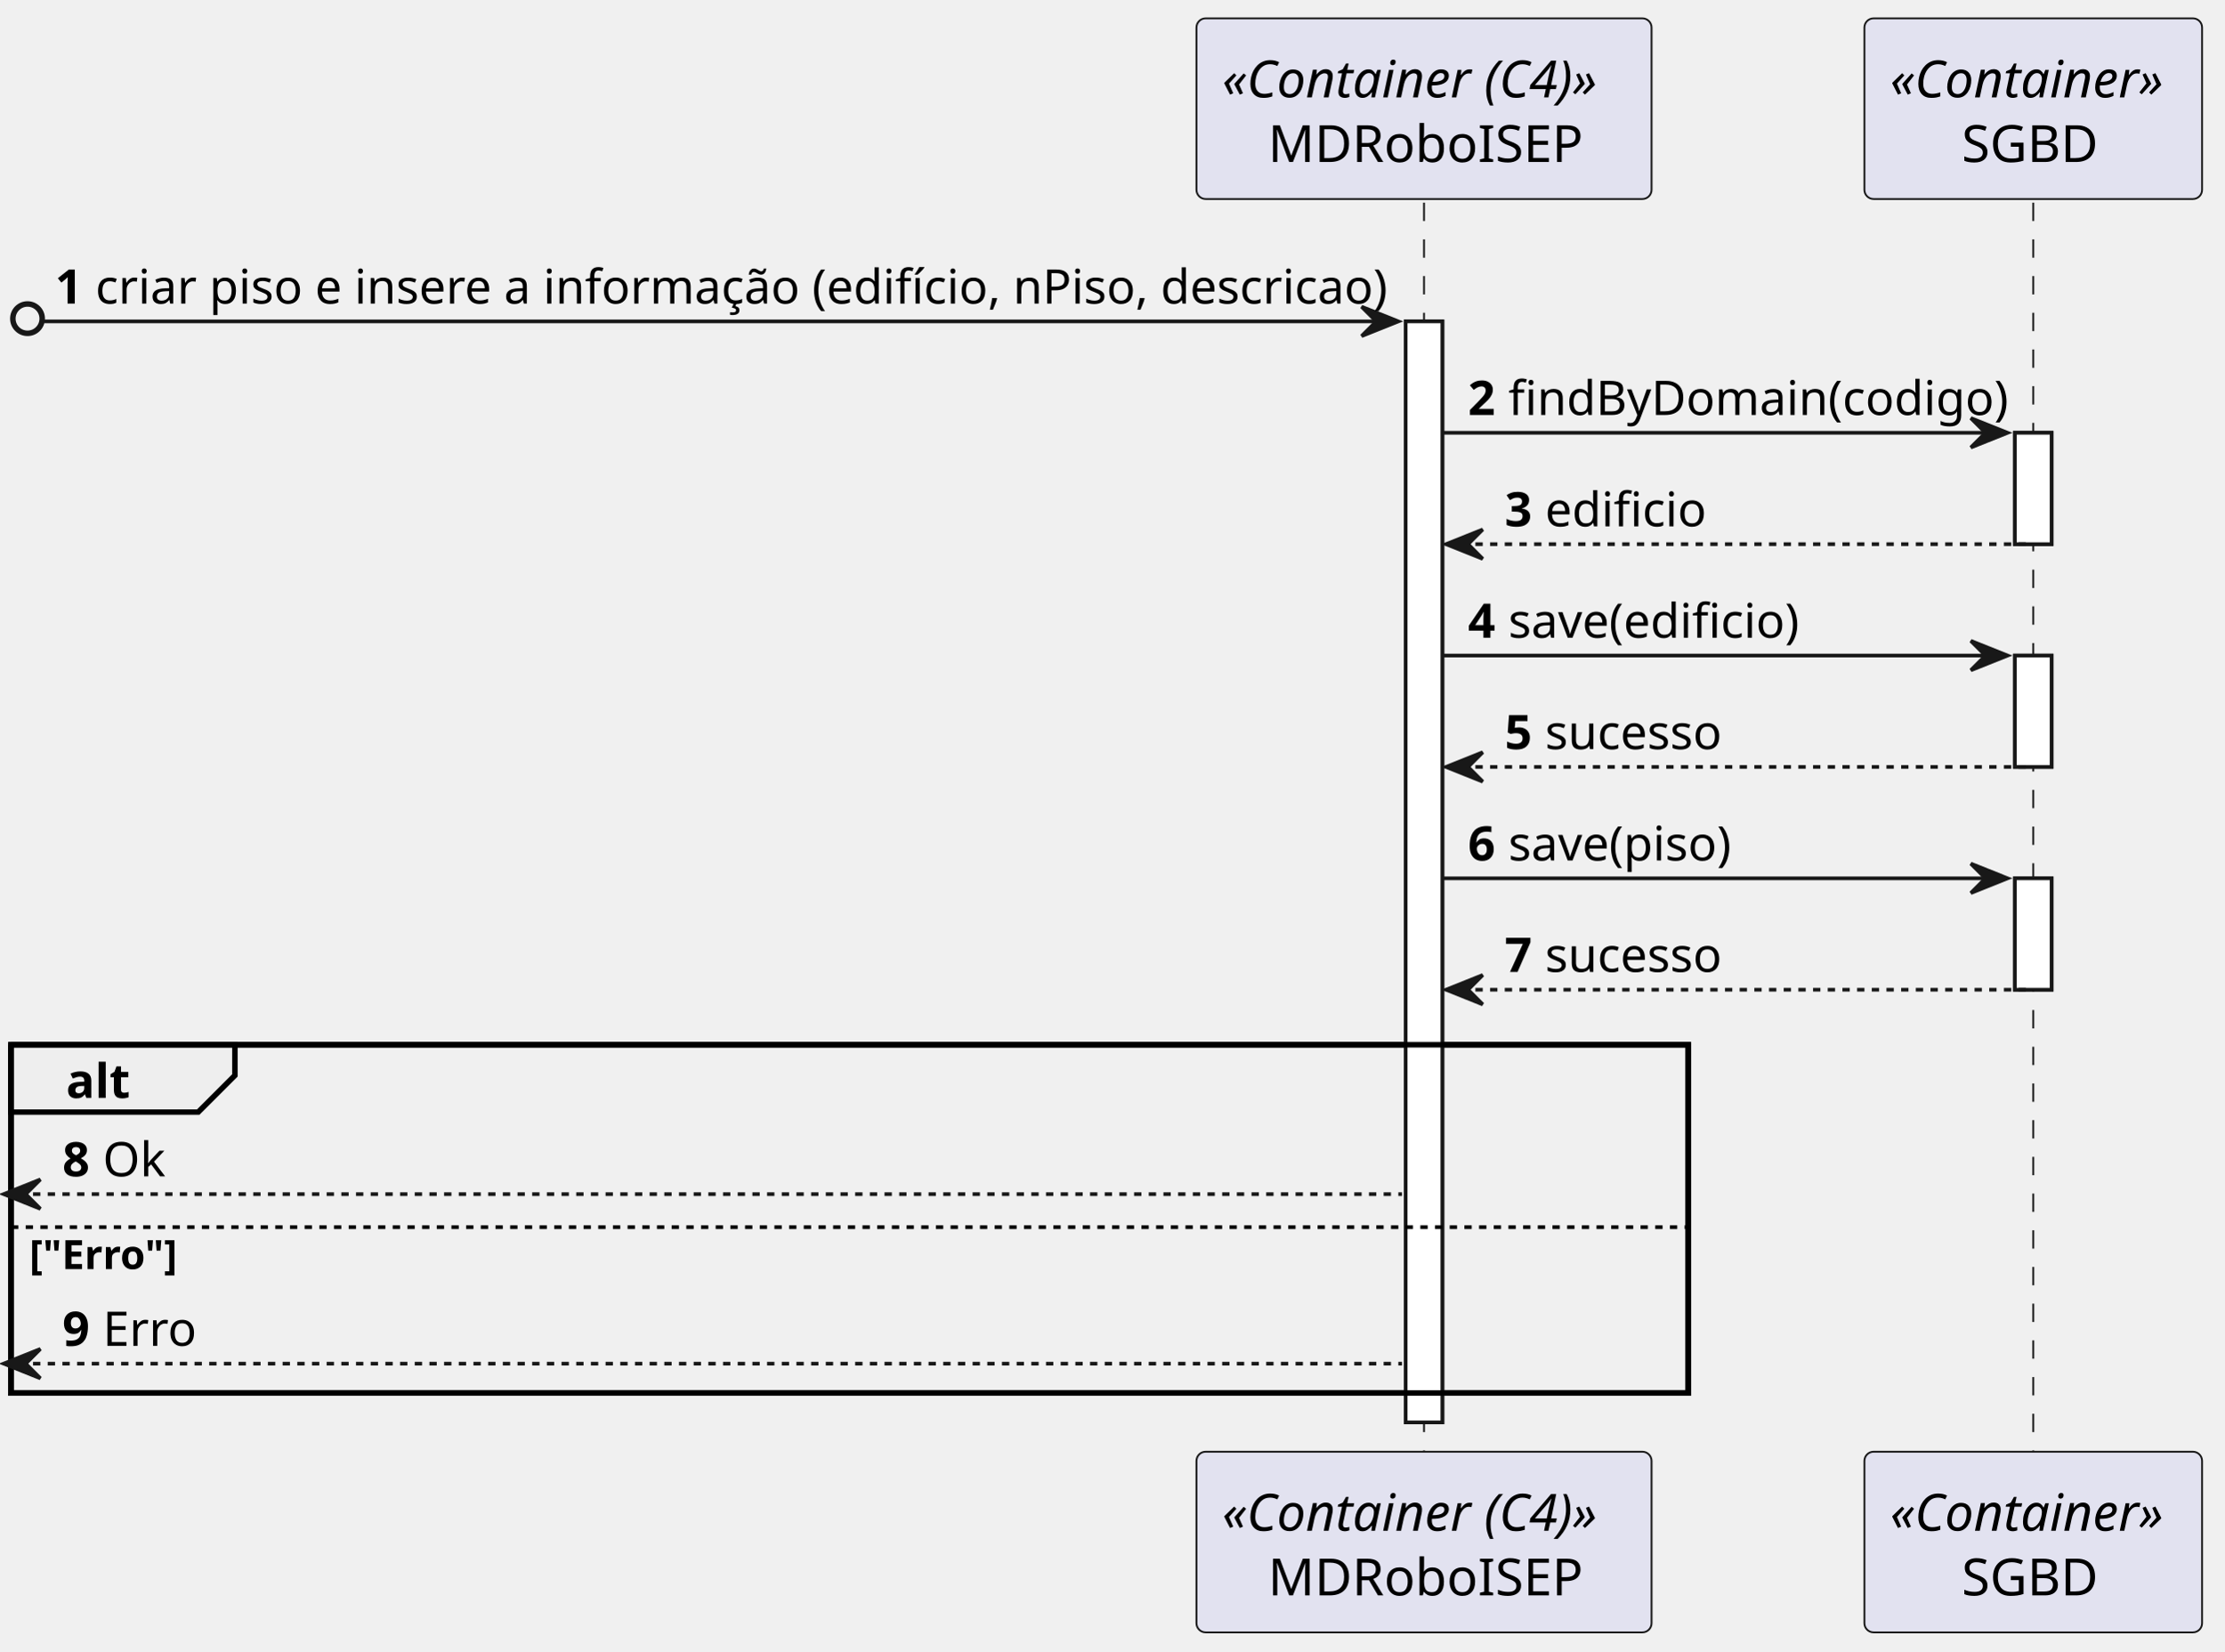
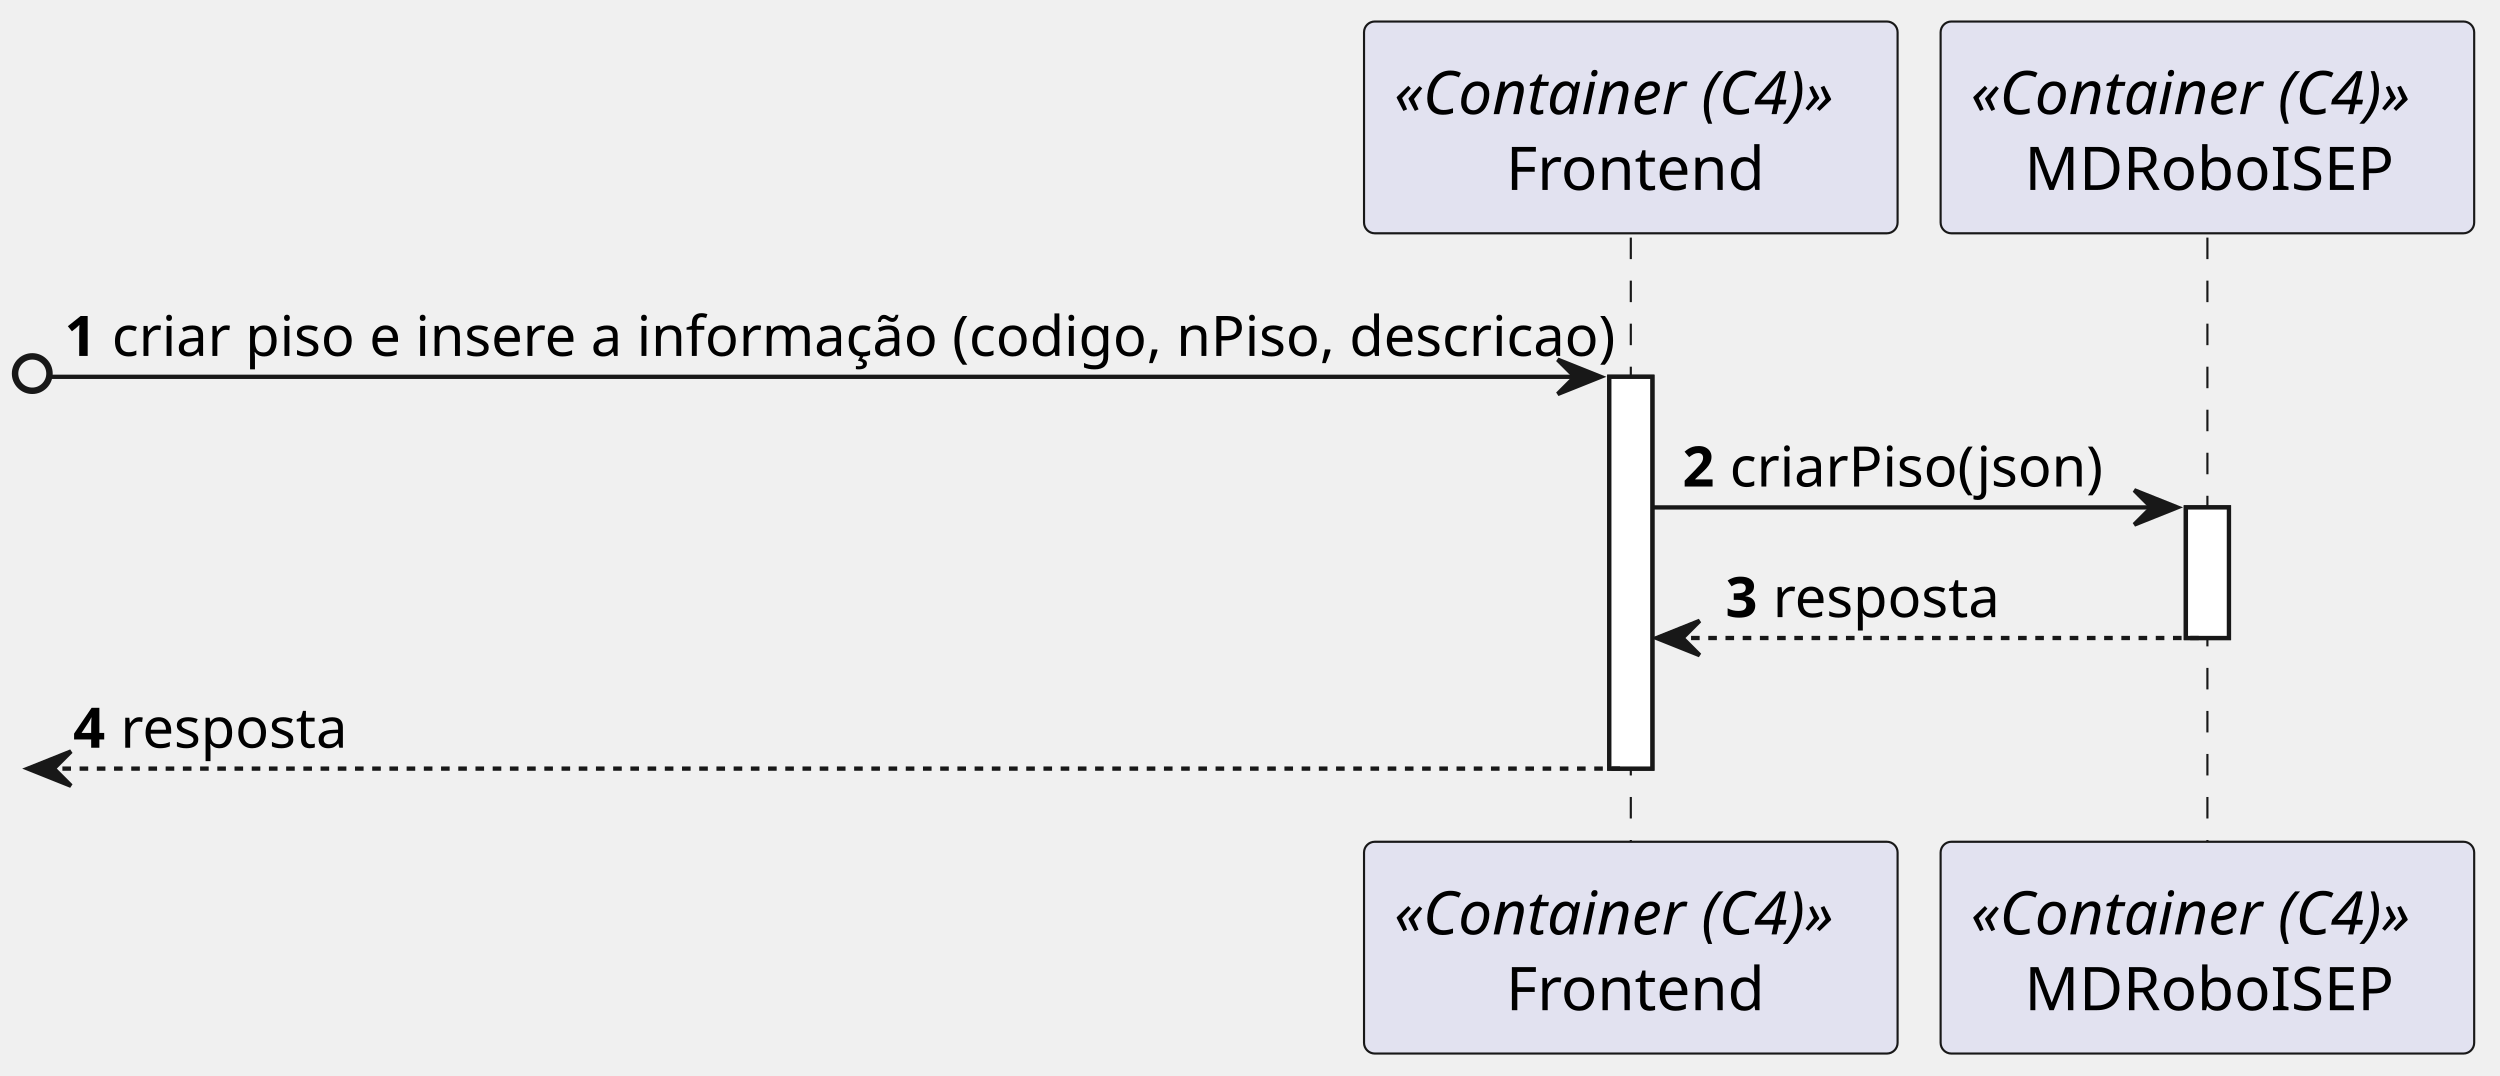
- <svg xmlns="http://www.w3.org/2000/svg" contentStyleType="text/css" height="450px" preserveAspectRatio="none" style="width:606px;height:450px;background:#FFFFFF;" version="1.1" viewBox="0 0 606 450" width="606px" zoomAndPan="magnify">
+ <svg xmlns="http://www.w3.org/2000/svg" contentStyleType="text/css" height="250px" preserveAspectRatio="none" style="width:581px;height:250px;background:#FFFFFF;" version="1.1" viewBox="0 0 581 250" width="581px" zoomAndPan="magnify">
  <defs />
  <g>
-     <rect fill="#FFFFFF" height="300" style="stroke:#181818;stroke-width:1.0;" width="10" x="383" y="87.57" />
-     <rect fill="#FFFFFF" height="30.352" style="stroke:#181818;stroke-width:1.0;" width="10" x="549" y="117.922" />
-     <rect fill="#FFFFFF" height="30.352" style="stroke:#181818;stroke-width:1.0;" width="10" x="549" y="178.625" />
-     <rect fill="#FFFFFF" height="30.352" style="stroke:#181818;stroke-width:1.0;" width="10" x="549" y="239.328" />
-     <rect fill="none" height="94.891" style="stroke:#000000;stroke-width:1.5;" width="457" x="3" y="284.68" />
-     <line style="stroke:#181818;stroke-width:0.5;stroke-dasharray:5.0,5.0;" x1="388" x2="388" y1="55.219" y2="396.57" />
-     <line style="stroke:#181818;stroke-width:0.5;stroke-dasharray:5.0,5.0;" x1="554" x2="554" y1="55.219" y2="396.57" />
-     <rect fill="#E2E2F0" height="49.219" rx="2.5" ry="2.5" style="stroke:#181818;stroke-width:0.5;" width="124" x="326" y="5" />
-     <text fill="#000000" font-family="sans-serif" font-size="14" font-style="italic" lengthAdjust="spacing" textLength="110" x="333" y="26.533">«Container (C4)»</text>
-     <text fill="#000000" font-family="sans-serif" font-size="14" lengthAdjust="spacing" textLength="85" x="345.5" y="44.143">MDRoboISEP</text>
-     <rect fill="#E2E2F0" height="49.219" rx="2.5" ry="2.5" style="stroke:#181818;stroke-width:0.5;" width="124" x="326" y="395.57" />
-     <text fill="#000000" font-family="sans-serif" font-size="14" font-style="italic" lengthAdjust="spacing" textLength="110" x="333" y="417.103">«Container (C4)»</text>
-     <text fill="#000000" font-family="sans-serif" font-size="14" lengthAdjust="spacing" textLength="85" x="345.5" y="434.713">MDRoboISEP</text>
-     <rect fill="#E2E2F0" height="49.219" rx="2.5" ry="2.5" style="stroke:#181818;stroke-width:0.5;" width="92" x="508" y="5" />
-     <text fill="#000000" font-family="sans-serif" font-size="14" font-style="italic" lengthAdjust="spacing" textLength="78" x="515" y="26.533">«Container»</text>
-     <text fill="#000000" font-family="sans-serif" font-size="14" lengthAdjust="spacing" textLength="39" x="534.5" y="44.143">SGBD</text>
-     <rect fill="#E2E2F0" height="49.219" rx="2.5" ry="2.5" style="stroke:#181818;stroke-width:0.5;" width="92" x="508" y="395.57" />
-     <text fill="#000000" font-family="sans-serif" font-size="14" font-style="italic" lengthAdjust="spacing" textLength="78" x="515" y="417.103">«Container»</text>
-     <text fill="#000000" font-family="sans-serif" font-size="14" lengthAdjust="spacing" textLength="39" x="534.5" y="434.713">SGBD</text>
-     <rect fill="#FFFFFF" height="300" style="stroke:#181818;stroke-width:1.0;" width="10" x="383" y="87.57" />
-     <rect fill="#FFFFFF" height="30.352" style="stroke:#181818;stroke-width:1.0;" width="10" x="549" y="117.922" />
-     <rect fill="#FFFFFF" height="30.352" style="stroke:#181818;stroke-width:1.0;" width="10" x="549" y="178.625" />
-     <rect fill="#FFFFFF" height="30.352" style="stroke:#181818;stroke-width:1.0;" width="10" x="549" y="239.328" />
+     <rect fill="#FFFFFF" height="91.055" style="stroke:#181818;stroke-width:1.0;" width="10" x="374" y="87.57" />
+     <rect fill="#FFFFFF" height="30.352" style="stroke:#181818;stroke-width:1.0;" width="10" x="508" y="117.922" />
+     <line style="stroke:#181818;stroke-width:0.5;stroke-dasharray:5.0,5.0;" x1="379" x2="379" y1="55.219" y2="196.625" />
+     <line style="stroke:#181818;stroke-width:0.5;stroke-dasharray:5.0,5.0;" x1="513" x2="513" y1="55.219" y2="196.625" />
+     <rect fill="#E2E2F0" height="49.219" rx="2.5" ry="2.5" style="stroke:#181818;stroke-width:0.5;" width="124" x="317" y="5" />
+     <text fill="#000000" font-family="sans-serif" font-size="14" font-style="italic" lengthAdjust="spacing" textLength="110" x="324" y="26.533">«Container (C4)»</text>
+     <text fill="#000000" font-family="sans-serif" font-size="14" lengthAdjust="spacing" textLength="58" x="350" y="44.143">Frontend</text>
+     <rect fill="#E2E2F0" height="49.219" rx="2.5" ry="2.5" style="stroke:#181818;stroke-width:0.5;" width="124" x="317" y="195.625" />
+     <text fill="#000000" font-family="sans-serif" font-size="14" font-style="italic" lengthAdjust="spacing" textLength="110" x="324" y="217.158">«Container (C4)»</text>
+     <text fill="#000000" font-family="sans-serif" font-size="14" lengthAdjust="spacing" textLength="58" x="350" y="234.768">Frontend</text>
+     <rect fill="#E2E2F0" height="49.219" rx="2.5" ry="2.5" style="stroke:#181818;stroke-width:0.5;" width="124" x="451" y="5" />
+     <text fill="#000000" font-family="sans-serif" font-size="14" font-style="italic" lengthAdjust="spacing" textLength="110" x="458" y="26.533">«Container (C4)»</text>
+     <text fill="#000000" font-family="sans-serif" font-size="14" lengthAdjust="spacing" textLength="85" x="470.5" y="44.143">MDRoboISEP</text>
+     <rect fill="#E2E2F0" height="49.219" rx="2.5" ry="2.5" style="stroke:#181818;stroke-width:0.5;" width="124" x="451" y="195.625" />
+     <text fill="#000000" font-family="sans-serif" font-size="14" font-style="italic" lengthAdjust="spacing" textLength="110" x="458" y="217.158">«Container (C4)»</text>
+     <text fill="#000000" font-family="sans-serif" font-size="14" lengthAdjust="spacing" textLength="85" x="470.5" y="234.768">MDRoboISEP</text>
+     <rect fill="#FFFFFF" height="91.055" style="stroke:#181818;stroke-width:1.0;" width="10" x="374" y="87.57" />
+     <rect fill="#FFFFFF" height="30.352" style="stroke:#181818;stroke-width:1.0;" width="10" x="508" y="117.922" />
    <ellipse cx="7.5" cy="86.82" fill="none" rx="4" ry="4" style="stroke:#181818;stroke-width:1.5;" />
-     <polygon fill="#181818" points="371,83.57,381,87.57,371,91.57,375,87.57" style="stroke:#181818;stroke-width:1.0;" />
-     <line style="stroke:#181818;stroke-width:1.0;" x1="12" x2="377" y1="87.57" y2="87.57" />
+     <polygon fill="#181818" points="362,83.57,372,87.57,362,91.57,366,87.57" style="stroke:#181818;stroke-width:1.0;" />
+     <line style="stroke:#181818;stroke-width:1.0;" x1="12" x2="368" y1="87.57" y2="87.57" />
    <text fill="#000000" font-family="sans-serif" font-size="13" font-weight="bold" lengthAdjust="spacing" textLength="7" x="15" y="82.714">1</text>
-     <text fill="#000000" font-family="sans-serif" font-size="13" lengthAdjust="spacing" textLength="338" x="26" y="82.714">criar piso e insere a informação (edifício, nPiso, descricao)</text>
-     <polygon fill="#181818" points="537,113.922,547,117.922,537,121.922,541,117.922" style="stroke:#181818;stroke-width:1.0;" />
-     <line style="stroke:#181818;stroke-width:1.0;" x1="393" x2="543" y1="117.922" y2="117.922" />
-     <text fill="#000000" font-family="sans-serif" font-size="13" font-weight="bold" lengthAdjust="spacing" textLength="7" x="400" y="113.065">2</text>
-     <text fill="#000000" font-family="sans-serif" font-size="13" lengthAdjust="spacing" textLength="126" x="411" y="113.065">findByDomain(codigo)</text>
-     <polygon fill="#181818" points="404,144.273,394,148.273,404,152.273,400,148.273" style="stroke:#181818;stroke-width:1.0;" />
-     <line style="stroke:#181818;stroke-width:1.0;stroke-dasharray:2.0,2.0;" x1="398" x2="553" y1="148.273" y2="148.273" />
-     <text fill="#000000" font-family="sans-serif" font-size="13" font-weight="bold" lengthAdjust="spacing" textLength="7" x="410" y="143.417">3</text>
-     <text fill="#000000" font-family="sans-serif" font-size="13" lengthAdjust="spacing" textLength="40" x="421" y="143.417">edificio</text>
-     <polygon fill="#181818" points="537,174.625,547,178.625,537,182.625,541,178.625" style="stroke:#181818;stroke-width:1.0;" />
-     <line style="stroke:#181818;stroke-width:1.0;" x1="393" x2="543" y1="178.625" y2="178.625" />
-     <text fill="#000000" font-family="sans-serif" font-size="13" font-weight="bold" lengthAdjust="spacing" textLength="7" x="400" y="173.769">4</text>
-     <text fill="#000000" font-family="sans-serif" font-size="13" lengthAdjust="spacing" textLength="74" x="411" y="173.769">save(edificio)</text>
-     <polygon fill="#181818" points="404,204.977,394,208.977,404,212.977,400,208.977" style="stroke:#181818;stroke-width:1.0;" />
-     <line style="stroke:#181818;stroke-width:1.0;stroke-dasharray:2.0,2.0;" x1="398" x2="553" y1="208.977" y2="208.977" />
-     <text fill="#000000" font-family="sans-serif" font-size="13" font-weight="bold" lengthAdjust="spacing" textLength="7" x="410" y="204.12">5</text>
-     <text fill="#000000" font-family="sans-serif" font-size="13" lengthAdjust="spacing" textLength="49" x="421" y="204.12">sucesso</text>
-     <polygon fill="#181818" points="537,235.328,547,239.328,537,243.328,541,239.328" style="stroke:#181818;stroke-width:1.0;" />
-     <line style="stroke:#181818;stroke-width:1.0;" x1="393" x2="543" y1="239.328" y2="239.328" />
-     <text fill="#000000" font-family="sans-serif" font-size="13" font-weight="bold" lengthAdjust="spacing" textLength="7" x="400" y="234.472">6</text>
-     <text fill="#000000" font-family="sans-serif" font-size="13" lengthAdjust="spacing" textLength="58" x="411" y="234.472">save(piso)</text>
-     <polygon fill="#181818" points="404,265.68,394,269.68,404,273.68,400,269.68" style="stroke:#181818;stroke-width:1.0;" />
-     <line style="stroke:#181818;stroke-width:1.0;stroke-dasharray:2.0,2.0;" x1="398" x2="553" y1="269.68" y2="269.68" />
-     <text fill="#000000" font-family="sans-serif" font-size="13" font-weight="bold" lengthAdjust="spacing" textLength="7" x="410" y="264.823">7</text>
-     <text fill="#000000" font-family="sans-serif" font-size="13" lengthAdjust="spacing" textLength="49" x="421" y="264.823">sucesso</text>
-     <path d="M3,284.68 L64,284.68 L64,293.031 L54,303.031 L3,303.031 L3,284.68 " fill="#EEEEEE" style="stroke:#000000;stroke-width:1.5;" />
-     <rect fill="none" height="94.891" style="stroke:#000000;stroke-width:1.5;" width="457" x="3" y="284.68" />
-     <text fill="#000000" font-family="sans-serif" font-size="13" font-weight="bold" lengthAdjust="spacing" textLength="16" x="18" y="299.175">alt</text>
-     <polygon fill="#181818" points="11,321.383,1,325.383,11,329.383,7,325.383" style="stroke:#181818;stroke-width:1.0;" />
-     <line style="stroke:#181818;stroke-width:1.0;stroke-dasharray:2.0,2.0;" x1="5" x2="382" y1="325.383" y2="325.383" />
-     <text fill="#000000" font-family="sans-serif" font-size="13" font-weight="bold" lengthAdjust="spacing" textLength="7" x="17" y="320.526">8</text>
-     <text fill="#000000" font-family="sans-serif" font-size="13" lengthAdjust="spacing" textLength="17" x="28" y="320.526">Ok</text>
-     <line style="stroke:#000000;stroke-width:1.0;stroke-dasharray:2.0,2.0;" x1="3" x2="460" y1="334.383" y2="334.383" />
-     <text fill="#000000" font-family="sans-serif" font-size="11" font-weight="bold" lengthAdjust="spacing" textLength="41" x="8" y="345.802">["Erro"]</text>
-     <polygon fill="#181818" points="11,367.57,1,371.57,11,375.57,7,371.57" style="stroke:#181818;stroke-width:1.0;" />
-     <line style="stroke:#181818;stroke-width:1.0;stroke-dasharray:2.0,2.0;" x1="5" x2="382" y1="371.57" y2="371.57" />
-     <text fill="#000000" font-family="sans-serif" font-size="13" font-weight="bold" lengthAdjust="spacing" textLength="7" x="17" y="366.714">9</text>
-     <text fill="#000000" font-family="sans-serif" font-size="13" lengthAdjust="spacing" textLength="24" x="28" y="366.714">Erro</text>
+     <text fill="#000000" font-family="sans-serif" font-size="13" lengthAdjust="spacing" textLength="336" x="26" y="82.714">criar piso e insere a informação (codigo, nPiso, descricao)</text>
+     <polygon fill="#181818" points="496,113.922,506,117.922,496,121.922,500,117.922" style="stroke:#181818;stroke-width:1.0;" />
+     <line style="stroke:#181818;stroke-width:1.0;" x1="384" x2="502" y1="117.922" y2="117.922" />
+     <text fill="#000000" font-family="sans-serif" font-size="13" font-weight="bold" lengthAdjust="spacing" textLength="7" x="391" y="113.065">2</text>
+     <text fill="#000000" font-family="sans-serif" font-size="13" lengthAdjust="spacing" textLength="83" x="402" y="113.065">criarPiso(json)</text>
+     <polygon fill="#181818" points="395,144.273,385,148.273,395,152.273,391,148.273" style="stroke:#181818;stroke-width:1.0;" />
+     <line style="stroke:#181818;stroke-width:1.0;stroke-dasharray:2.0,2.0;" x1="389" x2="512" y1="148.273" y2="148.273" />
+     <text fill="#000000" font-family="sans-serif" font-size="13" font-weight="bold" lengthAdjust="spacing" textLength="7" x="401" y="143.417">3</text>
+     <text fill="#000000" font-family="sans-serif" font-size="13" lengthAdjust="spacing" textLength="50" x="412" y="143.417">resposta</text>
+     <polygon fill="#181818" points="16.5,174.625,6.5,178.625,16.5,182.625,12.5,178.625" style="stroke:#181818;stroke-width:1.0;" />
+     <line style="stroke:#181818;stroke-width:1.0;stroke-dasharray:2.0,2.0;" x1="14.5" x2="378" y1="178.625" y2="178.625" />
+     <text fill="#000000" font-family="sans-serif" font-size="13" font-weight="bold" lengthAdjust="spacing" textLength="7" x="17" y="173.769">4</text>
+     <text fill="#000000" font-family="sans-serif" font-size="13" lengthAdjust="spacing" textLength="50" x="28" y="173.769">resposta</text>
  </g>
</svg>
